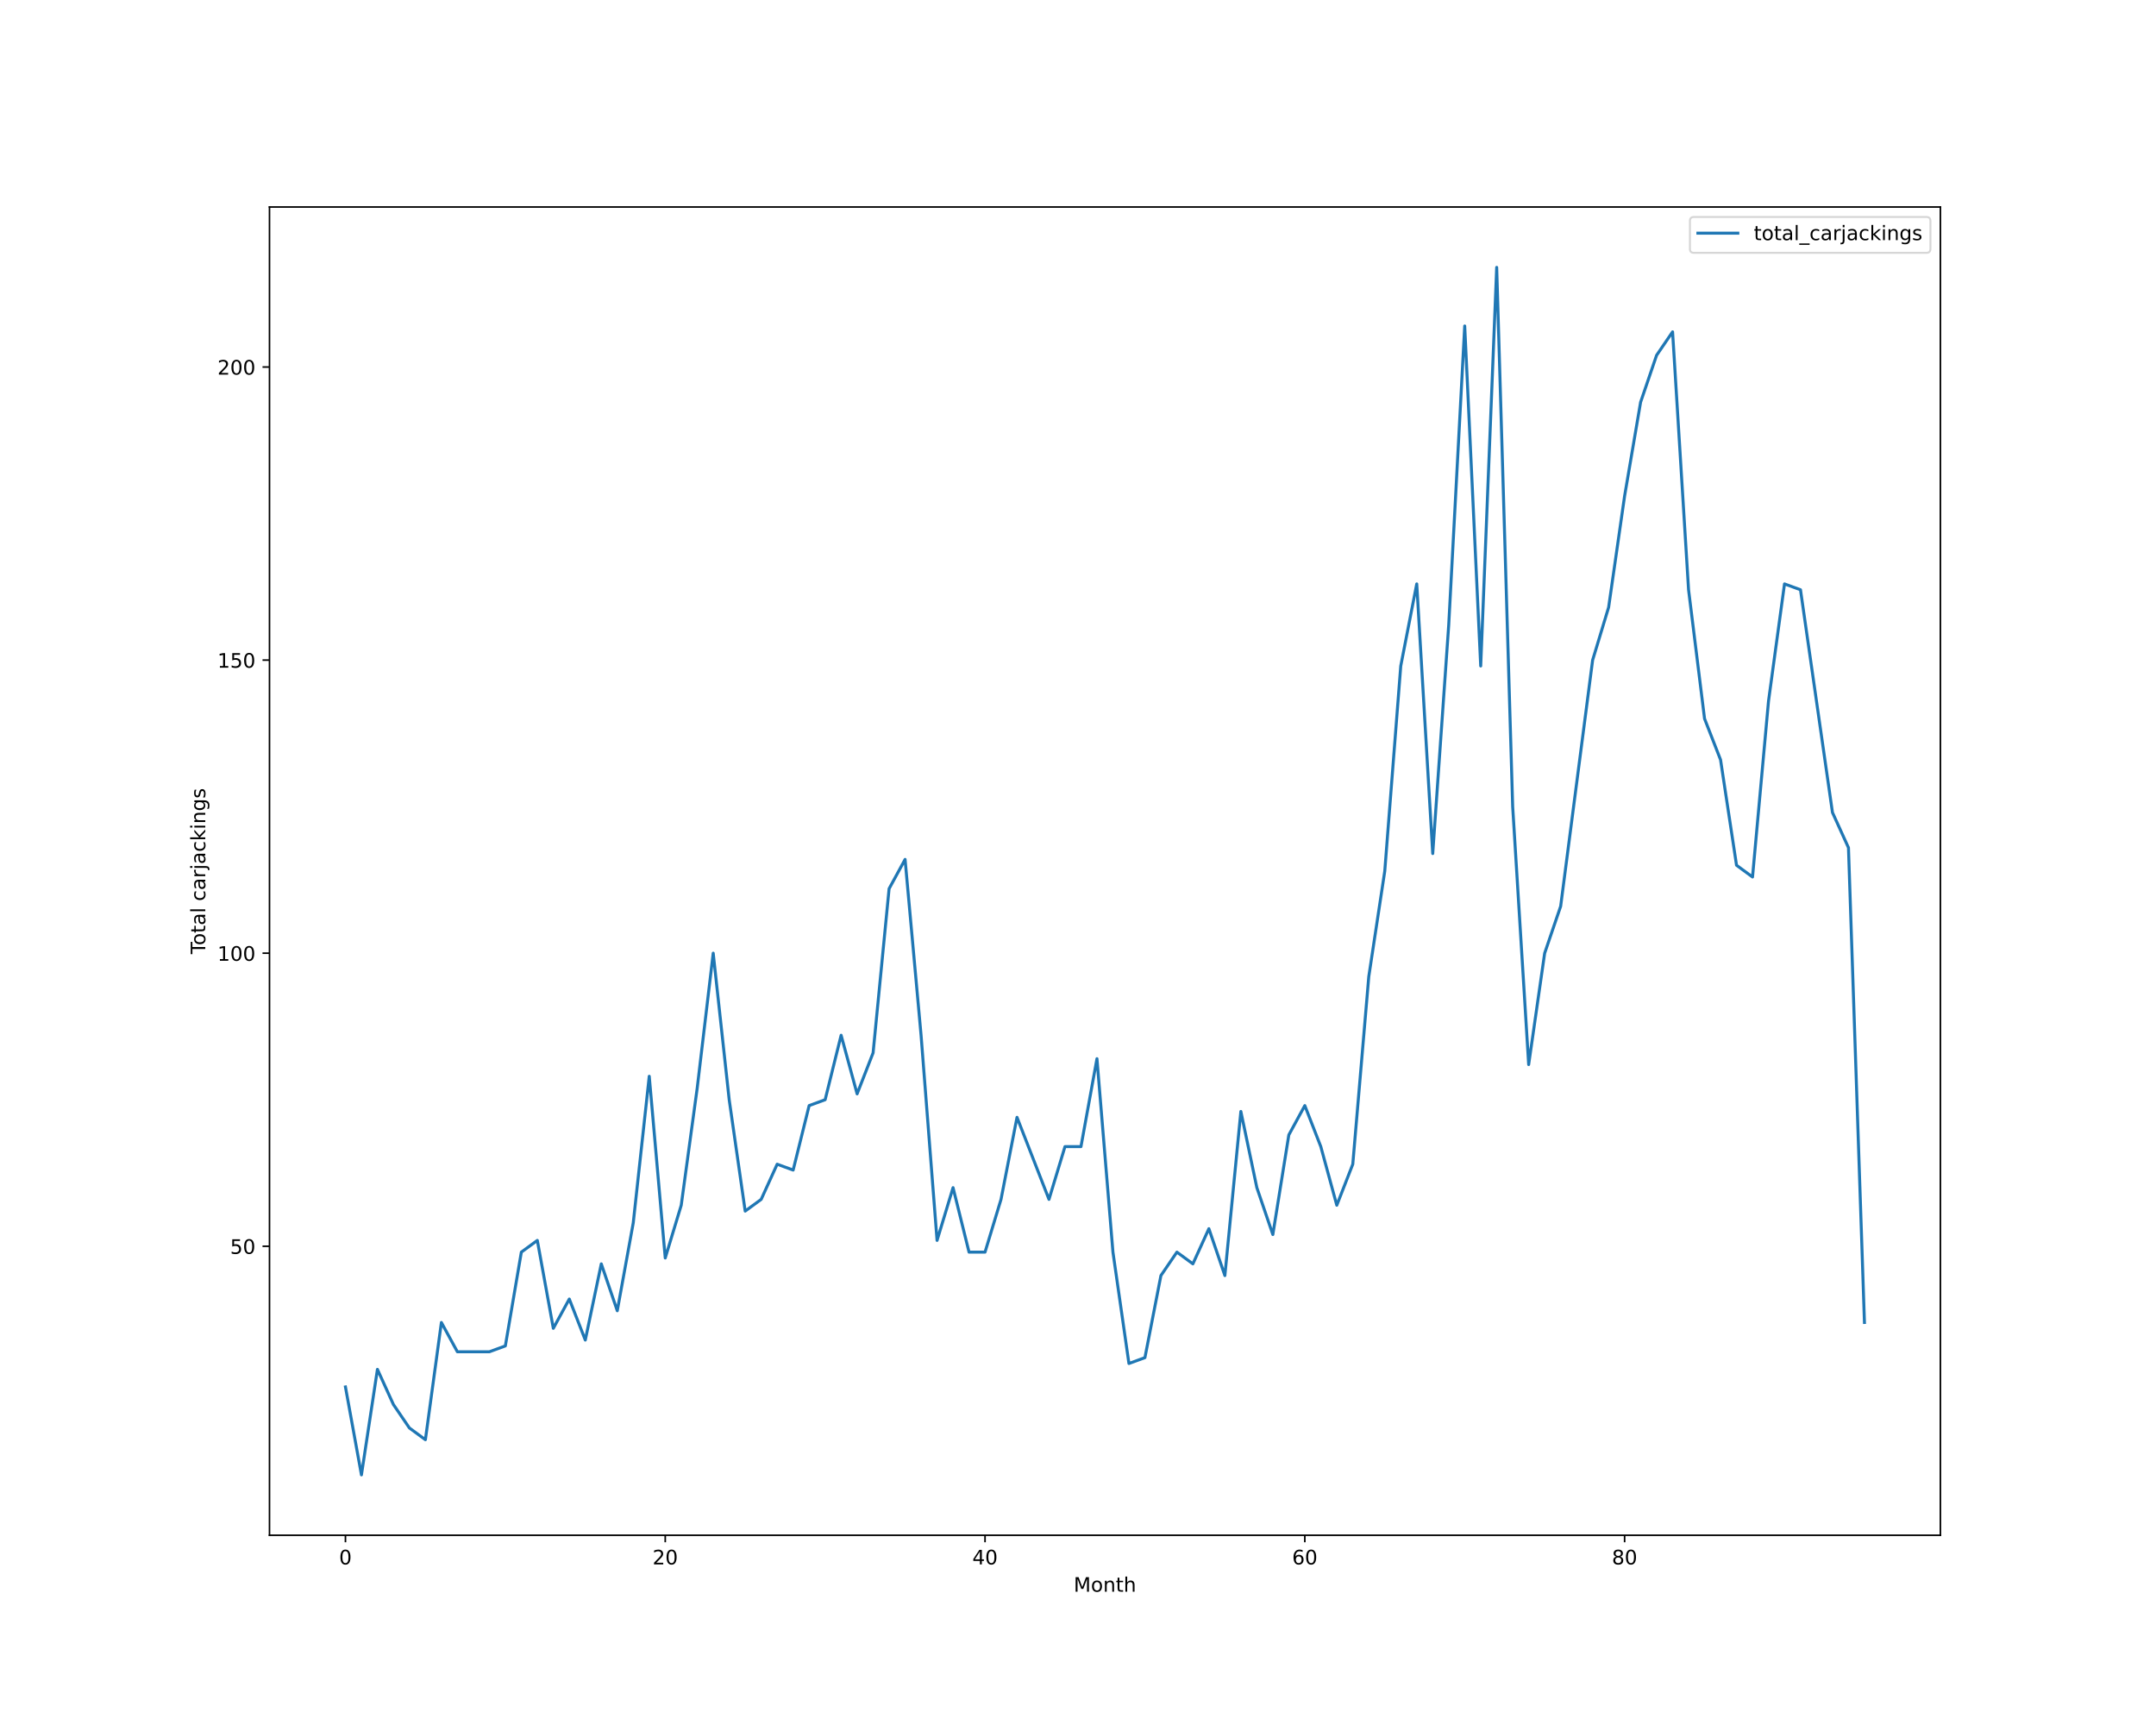
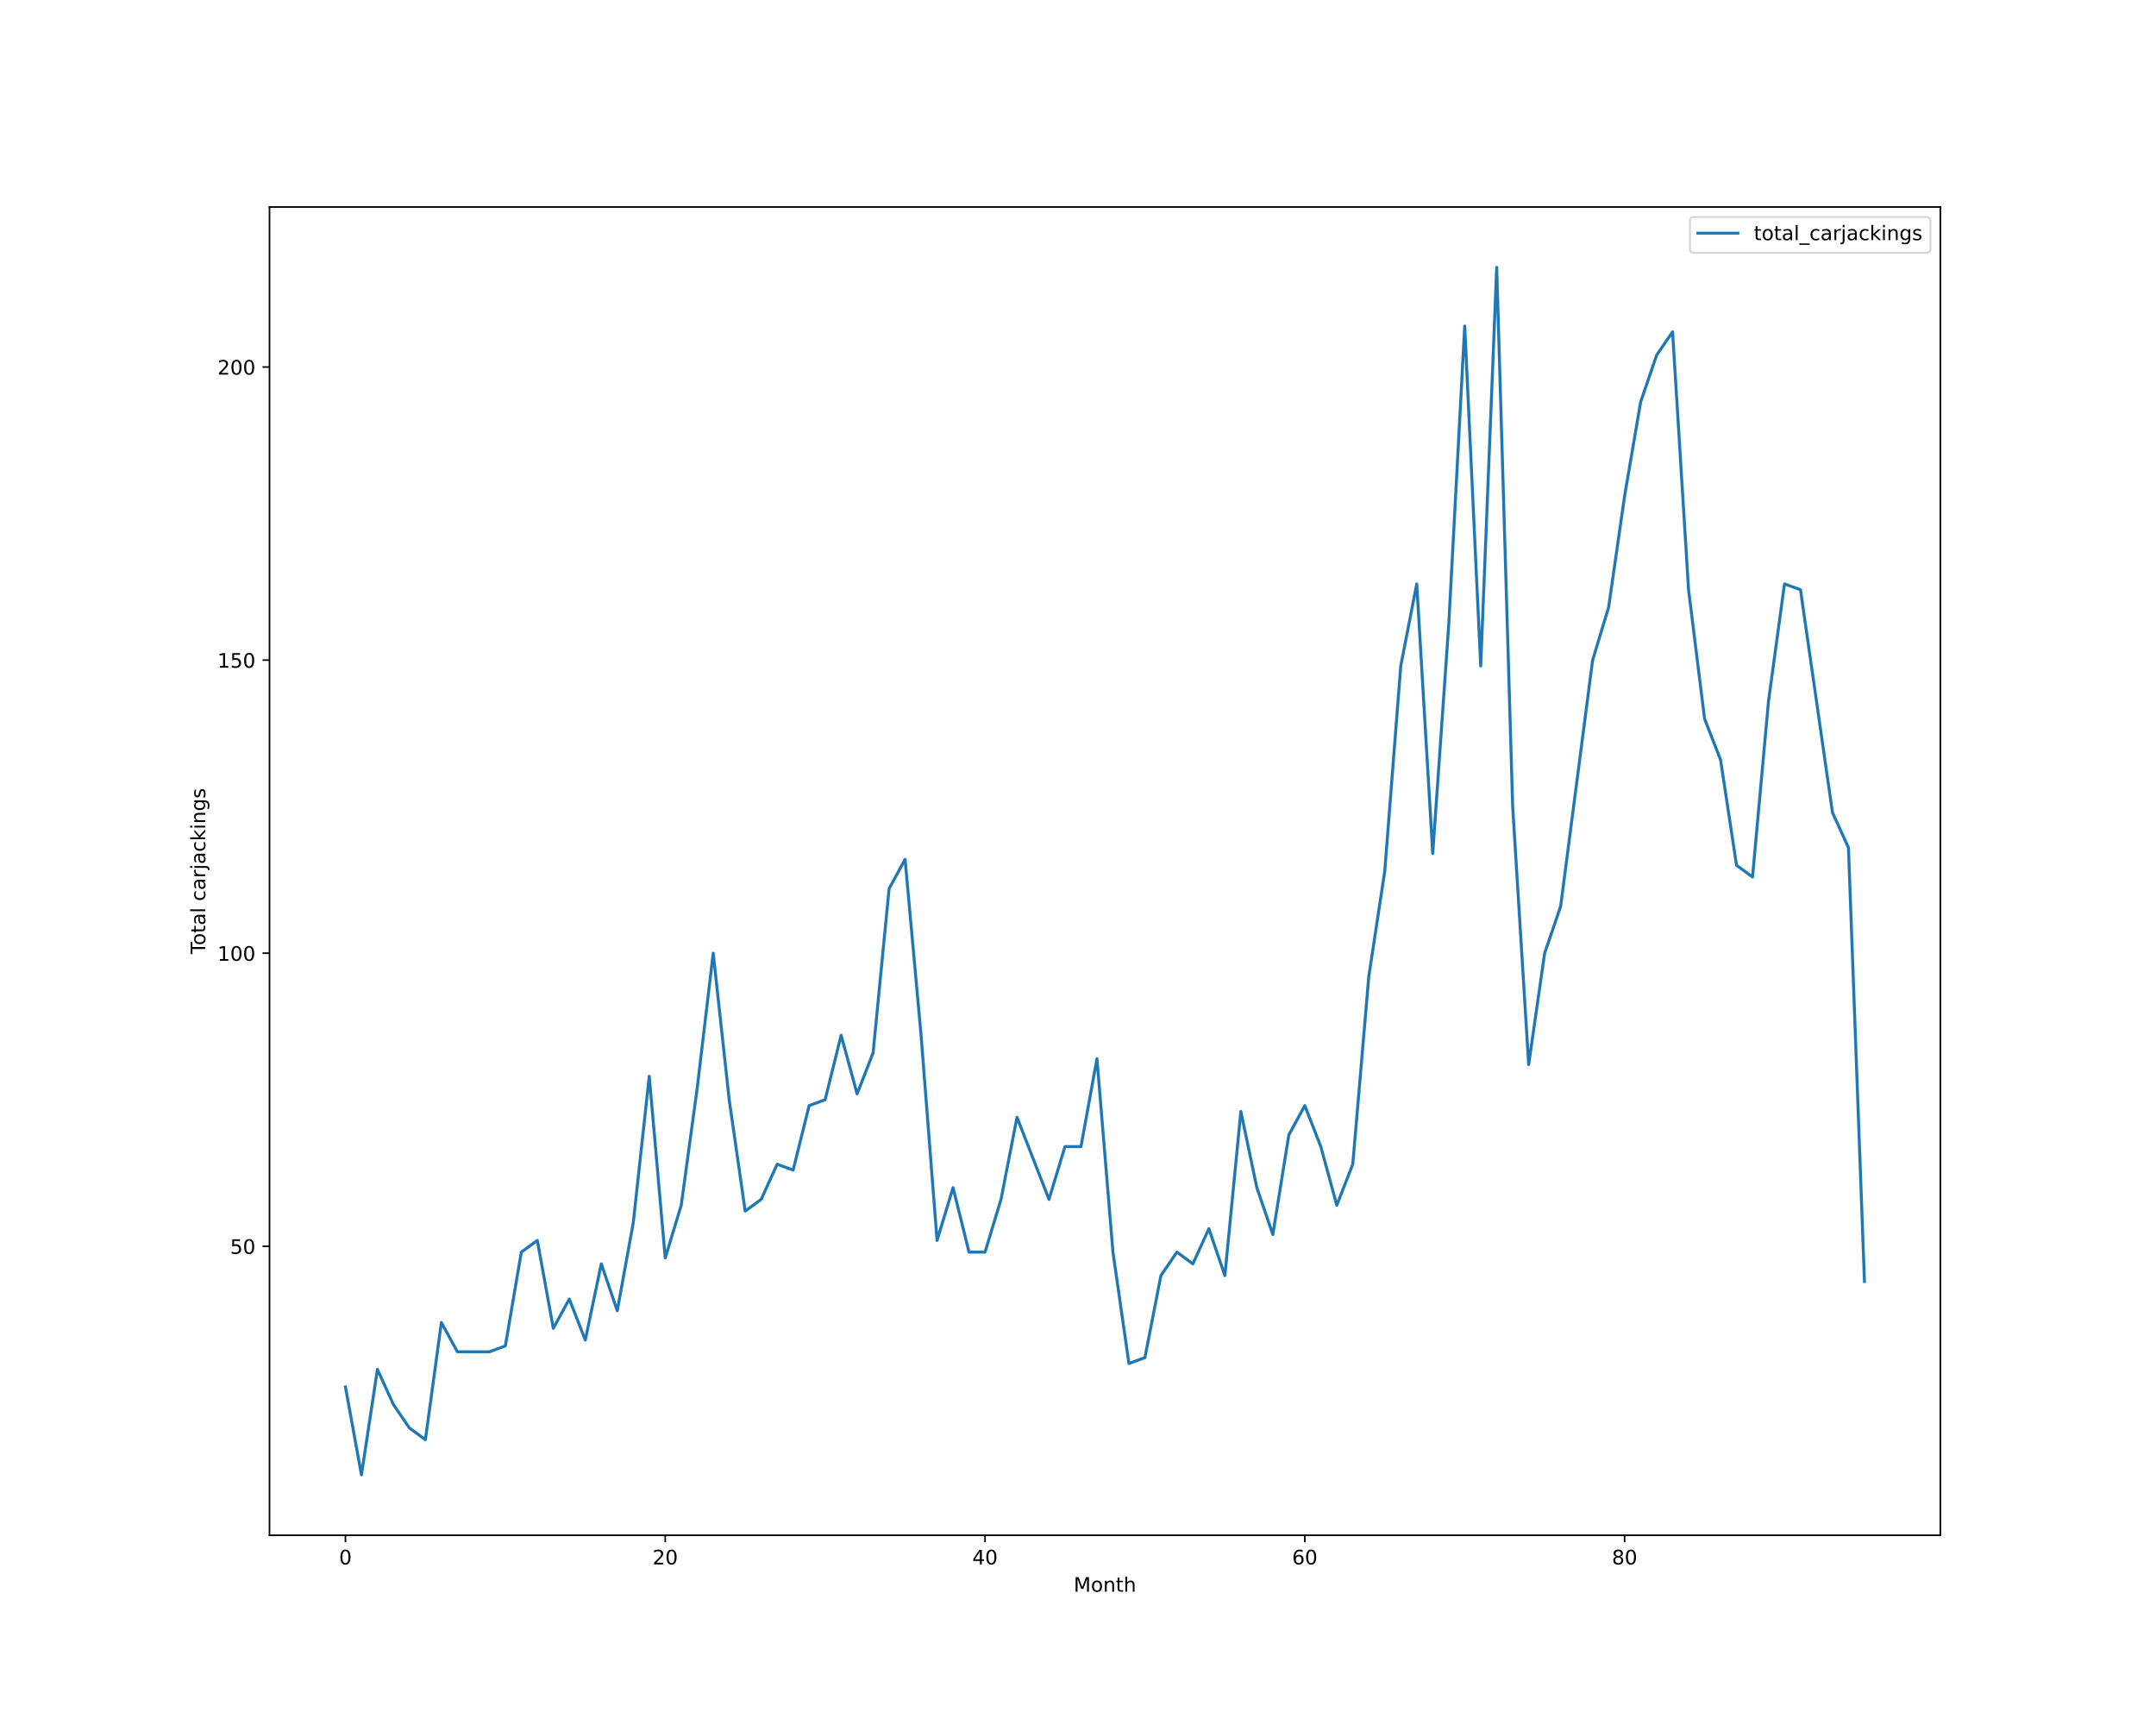
<svg xmlns="http://www.w3.org/2000/svg" xmlns:xlink="http://www.w3.org/1999/xlink" height="864pt" version="1.1" viewBox="0 0 1080 864" width="1080pt">
  <defs>
    <style type="text/css">*{stroke-linecap:butt;stroke-linejoin:round;}</style>
  </defs>
  <g id="figure_1">
    <g id="patch_1">
      <path d="M 0 864  L 1080 864  L 1080 0  L 0 0  z " style="fill:#ffffff;" />
    </g>
    <g id="axes_1">
      <g id="patch_2">
        <path d="M 135 768.96  L 972 768.96  L 972 103.68  L 135 103.68  z " style="fill:#ffffff;" />
      </g>
      <g id="matplotlib.axis_1">
        <g id="xtick_1">
          <g id="line2d_1">
            <defs>
-               <path d="M 0 0  L 0 3.5  " id="m32b683a581" style="stroke:#000000;stroke-width:0.8;" />
-             </defs>
-             <g>
-               <use style="stroke:#000000;stroke-width:0.8;" x="173.045" xlink:href="#m32b683a581" y="768.96" />
+               <path d="M 0 0  L 0 3.5  " id="m2ef3abc87d" style="stroke:#000000;stroke-width:0.8;" />
+             </defs>
+             <g>
+               <use style="stroke:#000000;stroke-width:0.8;" x="173.045" xlink:href="#m2ef3abc87d" y="768.96" />
            </g>
          </g>
          <g id="text_1">
            <g transform="translate(169.8642 783.5584)scale(0.1 -0.1)">
              <defs>
                <path d="M 2034 4250  Q 1547 4250 1301 3770  Q 1056 3291 1056 2328  Q 1056 1369 1301 889  Q 1547 409 2034 409  Q 2525 409 2770 889  Q 3016 1369 3016 2328  Q 3016 3291 2770 3770  Q 2525 4250 2034 4250  z M 2034 4750  Q 2819 4750 3233 4129  Q 3647 3509 3647 2328  Q 3647 1150 3233 529  Q 2819 -91 2034 -91  Q 1250 -91 836 529  Q 422 1150 422 2328  Q 422 3509 836 4129  Q 1250 4750 2034 4750  z " id="DejaVuSans-30" transform="scale(0.015625)" />
              </defs>
              <use xlink:href="#DejaVuSans-30" />
            </g>
          </g>
        </g>
        <g id="xtick_2">
          <g id="line2d_2">
            <g>
-               <use style="stroke:#000000;stroke-width:0.8;" x="333.237" xlink:href="#m32b683a581" y="768.96" />
+               <use style="stroke:#000000;stroke-width:0.8;" x="333.237" xlink:href="#m2ef3abc87d" y="768.96" />
            </g>
          </g>
          <g id="text_2">
            <g transform="translate(326.8743 783.5584)scale(0.1 -0.1)">
              <defs>
                <path d="M 1228 531  L 3431 531  L 3431 0  L 469 0  L 469 531  Q 828 903 1448 1529  Q 2069 2156 2228 2338  Q 2531 2678 2651 2914  Q 2772 3150 2772 3378  Q 2772 3750 2511 3984  Q 2250 4219 1831 4219  Q 1534 4219 1204 4116  Q 875 4013 500 3803  L 500 4441  Q 881 4594 1212 4672  Q 1544 4750 1819 4750  Q 2544 4750 2975 4387  Q 3406 4025 3406 3419  Q 3406 3131 3298 2873  Q 3191 2616 2906 2266  Q 2828 2175 2409 1742  Q 1991 1309 1228 531  z " id="DejaVuSans-32" transform="scale(0.015625)" />
              </defs>
              <use xlink:href="#DejaVuSans-32" />
              <use x="63.623" xlink:href="#DejaVuSans-30" />
            </g>
          </g>
        </g>
        <g id="xtick_3">
          <g id="line2d_3">
            <g>
-               <use style="stroke:#000000;stroke-width:0.8;" x="493.428" xlink:href="#m32b683a581" y="768.96" />
+               <use style="stroke:#000000;stroke-width:0.8;" x="493.428" xlink:href="#m2ef3abc87d" y="768.96" />
            </g>
          </g>
          <g id="text_3">
            <g transform="translate(487.0657 783.5584)scale(0.1 -0.1)">
              <defs>
                <path d="M 2419 4116  L 825 1625  L 2419 1625  L 2419 4116  z M 2253 4666  L 3047 4666  L 3047 1625  L 3713 1625  L 3713 1100  L 3047 1100  L 3047 0  L 2419 0  L 2419 1100  L 313 1100  L 313 1709  L 2253 4666  z " id="DejaVuSans-34" transform="scale(0.015625)" />
              </defs>
              <use xlink:href="#DejaVuSans-34" />
              <use x="63.623" xlink:href="#DejaVuSans-30" />
            </g>
          </g>
        </g>
        <g id="xtick_4">
          <g id="line2d_4">
            <g>
-               <use style="stroke:#000000;stroke-width:0.8;" x="653.62" xlink:href="#m32b683a581" y="768.96" />
+               <use style="stroke:#000000;stroke-width:0.8;" x="653.62" xlink:href="#m2ef3abc87d" y="768.96" />
            </g>
          </g>
          <g id="text_4">
            <g transform="translate(647.2571 783.5584)scale(0.1 -0.1)">
              <defs>
                <path d="M 2113 2584  Q 1688 2584 1439 2293  Q 1191 2003 1191 1497  Q 1191 994 1439 701  Q 1688 409 2113 409  Q 2538 409 2786 701  Q 3034 994 3034 1497  Q 3034 2003 2786 2293  Q 2538 2584 2113 2584  z M 3366 4563  L 3366 3988  Q 3128 4100 2886 4159  Q 2644 4219 2406 4219  Q 1781 4219 1451 3797  Q 1122 3375 1075 2522  Q 1259 2794 1537 2939  Q 1816 3084 2150 3084  Q 2853 3084 3261 2657  Q 3669 2231 3669 1497  Q 3669 778 3244 343  Q 2819 -91 2113 -91  Q 1303 -91 875 529  Q 447 1150 447 2328  Q 447 3434 972 4092  Q 1497 4750 2381 4750  Q 2619 4750 2861 4703  Q 3103 4656 3366 4563  z " id="DejaVuSans-36" transform="scale(0.015625)" />
              </defs>
              <use xlink:href="#DejaVuSans-36" />
              <use x="63.623" xlink:href="#DejaVuSans-30" />
            </g>
          </g>
        </g>
        <g id="xtick_5">
          <g id="line2d_5">
            <g>
-               <use style="stroke:#000000;stroke-width:0.8;" x="813.811" xlink:href="#m32b683a581" y="768.96" />
+               <use style="stroke:#000000;stroke-width:0.8;" x="813.811" xlink:href="#m2ef3abc87d" y="768.96" />
            </g>
          </g>
          <g id="text_5">
            <g transform="translate(807.4485 783.5584)scale(0.1 -0.1)">
              <defs>
                <path d="M 2034 2216  Q 1584 2216 1326 1975  Q 1069 1734 1069 1313  Q 1069 891 1326 650  Q 1584 409 2034 409  Q 2484 409 2743 651  Q 3003 894 3003 1313  Q 3003 1734 2745 1975  Q 2488 2216 2034 2216  z M 1403 2484  Q 997 2584 770 2862  Q 544 3141 544 3541  Q 544 4100 942 4425  Q 1341 4750 2034 4750  Q 2731 4750 3128 4425  Q 3525 4100 3525 3541  Q 3525 3141 3298 2862  Q 3072 2584 2669 2484  Q 3125 2378 3379 2068  Q 3634 1759 3634 1313  Q 3634 634 3220 271  Q 2806 -91 2034 -91  Q 1263 -91 848 271  Q 434 634 434 1313  Q 434 1759 690 2068  Q 947 2378 1403 2484  z M 1172 3481  Q 1172 3119 1398 2916  Q 1625 2713 2034 2713  Q 2441 2713 2670 2916  Q 2900 3119 2900 3481  Q 2900 3844 2670 4047  Q 2441 4250 2034 4250  Q 1625 4250 1398 4047  Q 1172 3844 1172 3481  z " id="DejaVuSans-38" transform="scale(0.015625)" />
              </defs>
              <use xlink:href="#DejaVuSans-38" />
              <use x="63.623" xlink:href="#DejaVuSans-30" />
            </g>
          </g>
        </g>
        <g id="text_6">
          <g transform="translate(537.8289 797.2366)scale(0.1 -0.1)">
            <defs>
              <path d="M 628 4666  L 1569 4666  L 2759 1491  L 3956 4666  L 4897 4666  L 4897 0  L 4281 0  L 4281 4097  L 3078 897  L 2444 897  L 1241 4097  L 1241 0  L 628 0  L 628 4666  z " id="DejaVuSans-4d" transform="scale(0.015625)" />
              <path d="M 1959 3097  Q 1497 3097 1228 2736  Q 959 2375 959 1747  Q 959 1119 1226 758  Q 1494 397 1959 397  Q 2419 397 2687 759  Q 2956 1122 2956 1747  Q 2956 2369 2687 2733  Q 2419 3097 1959 3097  z M 1959 3584  Q 2709 3584 3137 3096  Q 3566 2609 3566 1747  Q 3566 888 3137 398  Q 2709 -91 1959 -91  Q 1206 -91 779 398  Q 353 888 353 1747  Q 353 2609 779 3096  Q 1206 3584 1959 3584  z " id="DejaVuSans-6f" transform="scale(0.015625)" />
              <path d="M 3513 2113  L 3513 0  L 2938 0  L 2938 2094  Q 2938 2591 2744 2837  Q 2550 3084 2163 3084  Q 1697 3084 1428 2787  Q 1159 2491 1159 1978  L 1159 0  L 581 0  L 581 3500  L 1159 3500  L 1159 2956  Q 1366 3272 1645 3428  Q 1925 3584 2291 3584  Q 2894 3584 3203 3211  Q 3513 2838 3513 2113  z " id="DejaVuSans-6e" transform="scale(0.015625)" />
              <path d="M 1172 4494  L 1172 3500  L 2356 3500  L 2356 3053  L 1172 3053  L 1172 1153  Q 1172 725 1289 603  Q 1406 481 1766 481  L 2356 481  L 2356 0  L 1766 0  Q 1100 0 847 248  Q 594 497 594 1153  L 594 3053  L 172 3053  L 172 3500  L 594 3500  L 594 4494  L 1172 4494  z " id="DejaVuSans-74" transform="scale(0.015625)" />
              <path d="M 3513 2113  L 3513 0  L 2938 0  L 2938 2094  Q 2938 2591 2744 2837  Q 2550 3084 2163 3084  Q 1697 3084 1428 2787  Q 1159 2491 1159 1978  L 1159 0  L 581 0  L 581 4863  L 1159 4863  L 1159 2956  Q 1366 3272 1645 3428  Q 1925 3584 2291 3584  Q 2894 3584 3203 3211  Q 3513 2838 3513 2113  z " id="DejaVuSans-68" transform="scale(0.015625)" />
            </defs>
            <use xlink:href="#DejaVuSans-4d" />
            <use x="86.279" xlink:href="#DejaVuSans-6f" />
            <use x="147.461" xlink:href="#DejaVuSans-6e" />
            <use x="210.84" xlink:href="#DejaVuSans-74" />
            <use x="250.049" xlink:href="#DejaVuSans-68" />
          </g>
        </g>
      </g>
      <g id="matplotlib.axis_2">
        <g id="ytick_1">
          <g id="line2d_6">
            <defs>
-               <path d="M 0 0  L -3.5 0  " id="m37725f5de4" style="stroke:#000000;stroke-width:0.8;" />
-             </defs>
-             <g>
-               <use style="stroke:#000000;stroke-width:0.8;" x="135" xlink:href="#m37725f5de4" y="624.219" />
+               <path d="M 0 0  L -3.5 0  " id="m62cf537914" style="stroke:#000000;stroke-width:0.8;" />
+             </defs>
+             <g>
+               <use style="stroke:#000000;stroke-width:0.8;" x="135" xlink:href="#m62cf537914" y="624.219" />
            </g>
          </g>
          <g id="text_7">
            <g transform="translate(115.275 628.0182)scale(0.1 -0.1)">
              <defs>
                <path d="M 691 4666  L 3169 4666  L 3169 4134  L 1269 4134  L 1269 2991  Q 1406 3038 1543 3061  Q 1681 3084 1819 3084  Q 2600 3084 3056 2656  Q 3513 2228 3513 1497  Q 3513 744 3044 326  Q 2575 -91 1722 -91  Q 1428 -91 1123 -41  Q 819 9 494 109  L 494 744  Q 775 591 1075 516  Q 1375 441 1709 441  Q 2250 441 2565 725  Q 2881 1009 2881 1497  Q 2881 1984 2565 2268  Q 2250 2553 1709 2553  Q 1456 2553 1204 2497  Q 953 2441 691 2322  L 691 4666  z " id="DejaVuSans-35" transform="scale(0.015625)" />
              </defs>
              <use xlink:href="#DejaVuSans-35" />
              <use x="63.623" xlink:href="#DejaVuSans-30" />
            </g>
          </g>
        </g>
        <g id="ytick_2">
          <g id="line2d_7">
            <g>
-               <use style="stroke:#000000;stroke-width:0.8;" x="135" xlink:href="#m37725f5de4" y="477.423" />
+               <use style="stroke:#000000;stroke-width:0.8;" x="135" xlink:href="#m62cf537914" y="477.423" />
            </g>
          </g>
          <g id="text_8">
            <g transform="translate(108.9125 481.2221)scale(0.1 -0.1)">
              <defs>
                <path d="M 794 531  L 1825 531  L 1825 4091  L 703 3866  L 703 4441  L 1819 4666  L 2450 4666  L 2450 531  L 3481 531  L 3481 0  L 794 0  L 794 531  z " id="DejaVuSans-31" transform="scale(0.015625)" />
              </defs>
              <use xlink:href="#DejaVuSans-31" />
              <use x="63.623" xlink:href="#DejaVuSans-30" />
              <use x="127.246" xlink:href="#DejaVuSans-30" />
            </g>
          </g>
        </g>
        <g id="ytick_3">
          <g id="line2d_8">
            <g>
-               <use style="stroke:#000000;stroke-width:0.8;" x="135" xlink:href="#m37725f5de4" y="330.627" />
+               <use style="stroke:#000000;stroke-width:0.8;" x="135" xlink:href="#m62cf537914" y="330.627" />
            </g>
          </g>
          <g id="text_9">
            <g transform="translate(108.9125 334.426)scale(0.1 -0.1)">
              <use xlink:href="#DejaVuSans-31" />
              <use x="63.623" xlink:href="#DejaVuSans-35" />
              <use x="127.246" xlink:href="#DejaVuSans-30" />
            </g>
          </g>
        </g>
        <g id="ytick_4">
          <g id="line2d_9">
            <g>
-               <use style="stroke:#000000;stroke-width:0.8;" x="135" xlink:href="#m37725f5de4" y="183.831" />
+               <use style="stroke:#000000;stroke-width:0.8;" x="135" xlink:href="#m62cf537914" y="183.831" />
            </g>
          </g>
          <g id="text_10">
            <g transform="translate(108.9125 187.6299)scale(0.1 -0.1)">
              <use xlink:href="#DejaVuSans-32" />
              <use x="63.623" xlink:href="#DejaVuSans-30" />
              <use x="127.246" xlink:href="#DejaVuSans-30" />
            </g>
          </g>
        </g>
        <g id="text_11">
          <g transform="translate(102.8328 477.8888)rotate(-90)scale(0.1 -0.1)">
            <defs>
              <path d="M -19 4666  L 3928 4666  L 3928 4134  L 2272 4134  L 2272 0  L 1638 0  L 1638 4134  L -19 4134  L -19 4666  z " id="DejaVuSans-54" transform="scale(0.015625)" />
              <path d="M 2194 1759  Q 1497 1759 1228 1600  Q 959 1441 959 1056  Q 959 750 1161 570  Q 1363 391 1709 391  Q 2188 391 2477 730  Q 2766 1069 2766 1631  L 2766 1759  L 2194 1759  z M 3341 1997  L 3341 0  L 2766 0  L 2766 531  Q 2569 213 2275 61  Q 1981 -91 1556 -91  Q 1019 -91 701 211  Q 384 513 384 1019  Q 384 1609 779 1909  Q 1175 2209 1959 2209  L 2766 2209  L 2766 2266  Q 2766 2663 2505 2880  Q 2244 3097 1772 3097  Q 1472 3097 1187 3025  Q 903 2953 641 2809  L 641 3341  Q 956 3463 1253 3523  Q 1550 3584 1831 3584  Q 2591 3584 2966 3190  Q 3341 2797 3341 1997  z " id="DejaVuSans-61" transform="scale(0.015625)" />
              <path d="M 603 4863  L 1178 4863  L 1178 0  L 603 0  L 603 4863  z " id="DejaVuSans-6c" transform="scale(0.015625)" />
              <path id="DejaVuSans-20" transform="scale(0.015625)" />
              <path d="M 3122 3366  L 3122 2828  Q 2878 2963 2633 3030  Q 2388 3097 2138 3097  Q 1578 3097 1268 2742  Q 959 2388 959 1747  Q 959 1106 1268 751  Q 1578 397 2138 397  Q 2388 397 2633 464  Q 2878 531 3122 666  L 3122 134  Q 2881 22 2623 -34  Q 2366 -91 2075 -91  Q 1284 -91 818 406  Q 353 903 353 1747  Q 353 2603 823 3093  Q 1294 3584 2113 3584  Q 2378 3584 2631 3529  Q 2884 3475 3122 3366  z " id="DejaVuSans-63" transform="scale(0.015625)" />
              <path d="M 2631 2963  Q 2534 3019 2420 3045  Q 2306 3072 2169 3072  Q 1681 3072 1420 2755  Q 1159 2438 1159 1844  L 1159 0  L 581 0  L 581 3500  L 1159 3500  L 1159 2956  Q 1341 3275 1631 3429  Q 1922 3584 2338 3584  Q 2397 3584 2469 3576  Q 2541 3569 2628 3553  L 2631 2963  z " id="DejaVuSans-72" transform="scale(0.015625)" />
              <path d="M 603 3500  L 1178 3500  L 1178 -63  Q 1178 -731 923 -1031  Q 669 -1331 103 -1331  L -116 -1331  L -116 -844  L 38 -844  Q 366 -844 484 -692  Q 603 -541 603 -63  L 603 3500  z M 603 4863  L 1178 4863  L 1178 4134  L 603 4134  L 603 4863  z " id="DejaVuSans-6a" transform="scale(0.015625)" />
              <path d="M 581 4863  L 1159 4863  L 1159 1991  L 2875 3500  L 3609 3500  L 1753 1863  L 3688 0  L 2938 0  L 1159 1709  L 1159 0  L 581 0  L 581 4863  z " id="DejaVuSans-6b" transform="scale(0.015625)" />
              <path d="M 603 3500  L 1178 3500  L 1178 0  L 603 0  L 603 3500  z M 603 4863  L 1178 4863  L 1178 4134  L 603 4134  L 603 4863  z " id="DejaVuSans-69" transform="scale(0.015625)" />
              <path d="M 2906 1791  Q 2906 2416 2648 2759  Q 2391 3103 1925 3103  Q 1463 3103 1205 2759  Q 947 2416 947 1791  Q 947 1169 1205 825  Q 1463 481 1925 481  Q 2391 481 2648 825  Q 2906 1169 2906 1791  z M 3481 434  Q 3481 -459 3084 -895  Q 2688 -1331 1869 -1331  Q 1566 -1331 1297 -1286  Q 1028 -1241 775 -1147  L 775 -588  Q 1028 -725 1275 -790  Q 1522 -856 1778 -856  Q 2344 -856 2625 -561  Q 2906 -266 2906 331  L 2906 616  Q 2728 306 2450 153  Q 2172 0 1784 0  Q 1141 0 747 490  Q 353 981 353 1791  Q 353 2603 747 3093  Q 1141 3584 1784 3584  Q 2172 3584 2450 3431  Q 2728 3278 2906 2969  L 2906 3500  L 3481 3500  L 3481 434  z " id="DejaVuSans-67" transform="scale(0.015625)" />
              <path d="M 2834 3397  L 2834 2853  Q 2591 2978 2328 3040  Q 2066 3103 1784 3103  Q 1356 3103 1142 2972  Q 928 2841 928 2578  Q 928 2378 1081 2264  Q 1234 2150 1697 2047  L 1894 2003  Q 2506 1872 2764 1633  Q 3022 1394 3022 966  Q 3022 478 2636 193  Q 2250 -91 1575 -91  Q 1294 -91 989 -36  Q 684 19 347 128  L 347 722  Q 666 556 975 473  Q 1284 391 1588 391  Q 1994 391 2212 530  Q 2431 669 2431 922  Q 2431 1156 2273 1281  Q 2116 1406 1581 1522  L 1381 1569  Q 847 1681 609 1914  Q 372 2147 372 2553  Q 372 3047 722 3315  Q 1072 3584 1716 3584  Q 2034 3584 2315 3537  Q 2597 3491 2834 3397  z " id="DejaVuSans-73" transform="scale(0.015625)" />
            </defs>
            <use xlink:href="#DejaVuSans-54" />
            <use x="44.084" xlink:href="#DejaVuSans-6f" />
            <use x="105.266" xlink:href="#DejaVuSans-74" />
            <use x="144.475" xlink:href="#DejaVuSans-61" />
            <use x="205.754" xlink:href="#DejaVuSans-6c" />
            <use x="233.537" xlink:href="#DejaVuSans-20" />
            <use x="265.324" xlink:href="#DejaVuSans-63" />
            <use x="320.305" xlink:href="#DejaVuSans-61" />
            <use x="381.584" xlink:href="#DejaVuSans-72" />
            <use x="422.697" xlink:href="#DejaVuSans-6a" />
            <use x="450.48" xlink:href="#DejaVuSans-61" />
            <use x="511.76" xlink:href="#DejaVuSans-63" />
            <use x="566.74" xlink:href="#DejaVuSans-6b" />
            <use x="624.65" xlink:href="#DejaVuSans-69" />
            <use x="652.434" xlink:href="#DejaVuSans-6e" />
            <use x="715.812" xlink:href="#DejaVuSans-67" />
            <use x="779.289" xlink:href="#DejaVuSans-73" />
          </g>
        </g>
      </g>
      <g id="line2d_10">
-         <path clip-path="url(#pf71c2ea3bd)" d="M 173.045 694.681  L 181.055 738.72  L 189.065 685.873  L 197.074 703.489  L 205.084 715.233  L 213.093 721.104  L 221.103 662.386  L 229.112 677.066  L 237.122 677.066  L 245.132 677.066  L 253.141 674.13  L 261.151 627.155  L 269.16 621.283  L 277.17 665.322  L 285.179 650.642  L 293.189 671.194  L 301.199 633.027  L 309.208 656.514  L 317.218 612.475  L 325.227 539.077  L 333.237 630.091  L 341.246 603.668  L 349.256 544.949  L 357.266 477.423  L 365.275 550.821  L 373.285 606.603  L 381.294 600.732  L 389.304 583.116  L 397.313 586.052  L 405.323 553.757  L 413.333 550.821  L 421.342 518.526  L 429.352 547.885  L 437.361 527.334  L 445.371 445.128  L 453.38 430.448  L 461.39 518.526  L 469.4 621.283  L 477.409 594.86  L 485.419 627.155  L 493.428 627.155  L 501.438 600.732  L 509.447 559.629  L 517.457 580.18  L 525.467 600.732  L 533.476 574.308  L 541.486 574.308  L 549.495 530.27  L 557.505 627.155  L 565.514 682.937  L 573.524 680.002  L 581.533 638.899  L 589.543 627.155  L 597.553 633.027  L 605.562 615.411  L 613.572 638.899  L 621.581 556.693  L 629.591 594.86  L 637.6 618.347  L 645.61 568.437  L 653.62 553.757  L 661.629 574.308  L 669.639 603.668  L 677.648 583.116  L 685.658 489.167  L 693.667 436.32  L 701.677 333.563  L 709.687 292.46  L 717.696 427.512  L 725.706 313.011  L 733.715 163.279  L 741.725 333.563  L 749.734 133.92  L 757.744 404.025  L 765.754 533.205  L 773.763 477.423  L 781.773 453.936  L 789.782 392.281  L 797.792 330.627  L 805.801 304.203  L 813.811 248.421  L 821.821 201.446  L 829.83 177.959  L 837.84 166.215  L 845.849 295.396  L 853.859 359.986  L 861.868 380.537  L 869.878 433.384  L 877.888 439.256  L 885.897 351.178  L 893.907 292.46  L 901.916 295.396  L 909.926 351.178  L 917.935 406.961  L 925.945 424.576  L 933.955 662.386  " style="fill:none;stroke:#1f77b4;stroke-linecap:square;stroke-width:1.5;" />
+         <path clip-path="url(#pb2f08a01c9)" d="M 173.045 694.681  L 181.055 738.72  L 189.065 685.873  L 197.074 703.489  L 205.084 715.233  L 213.093 721.104  L 221.103 662.386  L 229.112 677.066  L 237.122 677.066  L 245.132 677.066  L 253.141 674.13  L 261.151 627.155  L 269.16 621.283  L 277.17 665.322  L 285.179 650.642  L 293.189 671.194  L 301.199 633.027  L 309.208 656.514  L 317.218 612.475  L 325.227 539.077  L 333.237 630.091  L 341.246 603.668  L 349.256 544.949  L 357.266 477.423  L 365.275 550.821  L 373.285 606.603  L 381.294 600.732  L 389.304 583.116  L 397.313 586.052  L 405.323 553.757  L 413.333 550.821  L 421.342 518.526  L 429.352 547.885  L 437.361 527.334  L 445.371 445.128  L 453.38 430.448  L 461.39 518.526  L 469.4 621.283  L 477.409 594.86  L 485.419 627.155  L 493.428 627.155  L 501.438 600.732  L 509.447 559.629  L 517.457 580.18  L 525.467 600.732  L 533.476 574.308  L 541.486 574.308  L 549.495 530.27  L 557.505 627.155  L 565.514 682.937  L 573.524 680.002  L 581.533 638.899  L 589.543 627.155  L 597.553 633.027  L 605.562 615.411  L 613.572 638.899  L 621.581 556.693  L 629.591 594.86  L 637.6 618.347  L 645.61 568.437  L 653.62 553.757  L 661.629 574.308  L 669.639 603.668  L 677.648 583.116  L 685.658 489.167  L 693.667 436.32  L 701.677 333.563  L 709.687 292.46  L 717.696 427.512  L 725.706 313.011  L 733.715 163.279  L 741.725 333.563  L 749.734 133.92  L 757.744 404.025  L 765.754 533.205  L 773.763 477.423  L 781.773 453.936  L 789.782 392.281  L 797.792 330.627  L 805.801 304.203  L 813.811 248.421  L 821.821 201.446  L 829.83 177.959  L 837.84 166.215  L 845.849 295.396  L 853.859 359.986  L 861.868 380.537  L 869.878 433.384  L 877.888 439.256  L 885.897 351.178  L 893.907 292.46  L 901.916 295.396  L 909.926 351.178  L 917.935 406.961  L 925.945 424.576  L 933.955 641.835  " style="fill:none;stroke:#1f77b4;stroke-linecap:square;stroke-width:1.5;" />
      </g>
      <g id="patch_3">
        <path d="M 135 768.96  L 135 103.68  " style="fill:none;stroke:#000000;stroke-linecap:square;stroke-linejoin:miter;stroke-width:0.8;" />
      </g>
      <g id="patch_4">
        <path d="M 972 768.96  L 972 103.68  " style="fill:none;stroke:#000000;stroke-linecap:square;stroke-linejoin:miter;stroke-width:0.8;" />
      </g>
      <g id="patch_5">
        <path d="M 135 768.96  L 972 768.96  " style="fill:none;stroke:#000000;stroke-linecap:square;stroke-linejoin:miter;stroke-width:0.8;" />
      </g>
      <g id="patch_6">
        <path d="M 135 103.68  L 972 103.68  " style="fill:none;stroke:#000000;stroke-linecap:square;stroke-linejoin:miter;stroke-width:0.8;" />
      </g>
      <g id="legend_1">
        <g id="patch_7">
          <path d="M 848.528 126.636  L 965 126.636  Q 967 126.636 967 124.636  L 967 110.68  Q 967 108.68 965 108.68  L 848.528 108.68  Q 846.528 108.68 846.528 110.68  L 846.528 124.636  Q 846.528 126.636 848.528 126.636  z " style="fill:#ffffff;opacity:0.8;stroke:#cccccc;stroke-linejoin:miter;" />
        </g>
        <g id="line2d_11">
          <path d="M 850.528 116.778  L 870.528 116.778  " style="fill:none;stroke:#1f77b4;stroke-linecap:square;stroke-width:1.5;" />
        </g>
        <g id="line2d_12" />
        <g id="text_12">
          <g transform="translate(878.5281 120.2784)scale(0.1 -0.1)">
            <defs>
              <path d="M 3263 -1063  L 3263 -1509  L -63 -1509  L -63 -1063  L 3263 -1063  z " id="DejaVuSans-5f" transform="scale(0.015625)" />
            </defs>
            <use xlink:href="#DejaVuSans-74" />
            <use x="39.209" xlink:href="#DejaVuSans-6f" />
            <use x="100.391" xlink:href="#DejaVuSans-74" />
            <use x="139.6" xlink:href="#DejaVuSans-61" />
            <use x="200.879" xlink:href="#DejaVuSans-6c" />
            <use x="228.662" xlink:href="#DejaVuSans-5f" />
            <use x="278.662" xlink:href="#DejaVuSans-63" />
            <use x="333.643" xlink:href="#DejaVuSans-61" />
            <use x="394.922" xlink:href="#DejaVuSans-72" />
            <use x="436.035" xlink:href="#DejaVuSans-6a" />
            <use x="463.818" xlink:href="#DejaVuSans-61" />
            <use x="525.098" xlink:href="#DejaVuSans-63" />
            <use x="580.078" xlink:href="#DejaVuSans-6b" />
            <use x="637.988" xlink:href="#DejaVuSans-69" />
            <use x="665.771" xlink:href="#DejaVuSans-6e" />
            <use x="729.15" xlink:href="#DejaVuSans-67" />
            <use x="792.627" xlink:href="#DejaVuSans-73" />
          </g>
        </g>
      </g>
    </g>
  </g>
  <defs>
-     <clipPath id="pf71c2ea3bd">
+     <clipPath id="pb2f08a01c9">
      <rect height="665.28" width="837" x="135" y="103.68" />
    </clipPath>
  </defs>
</svg>
